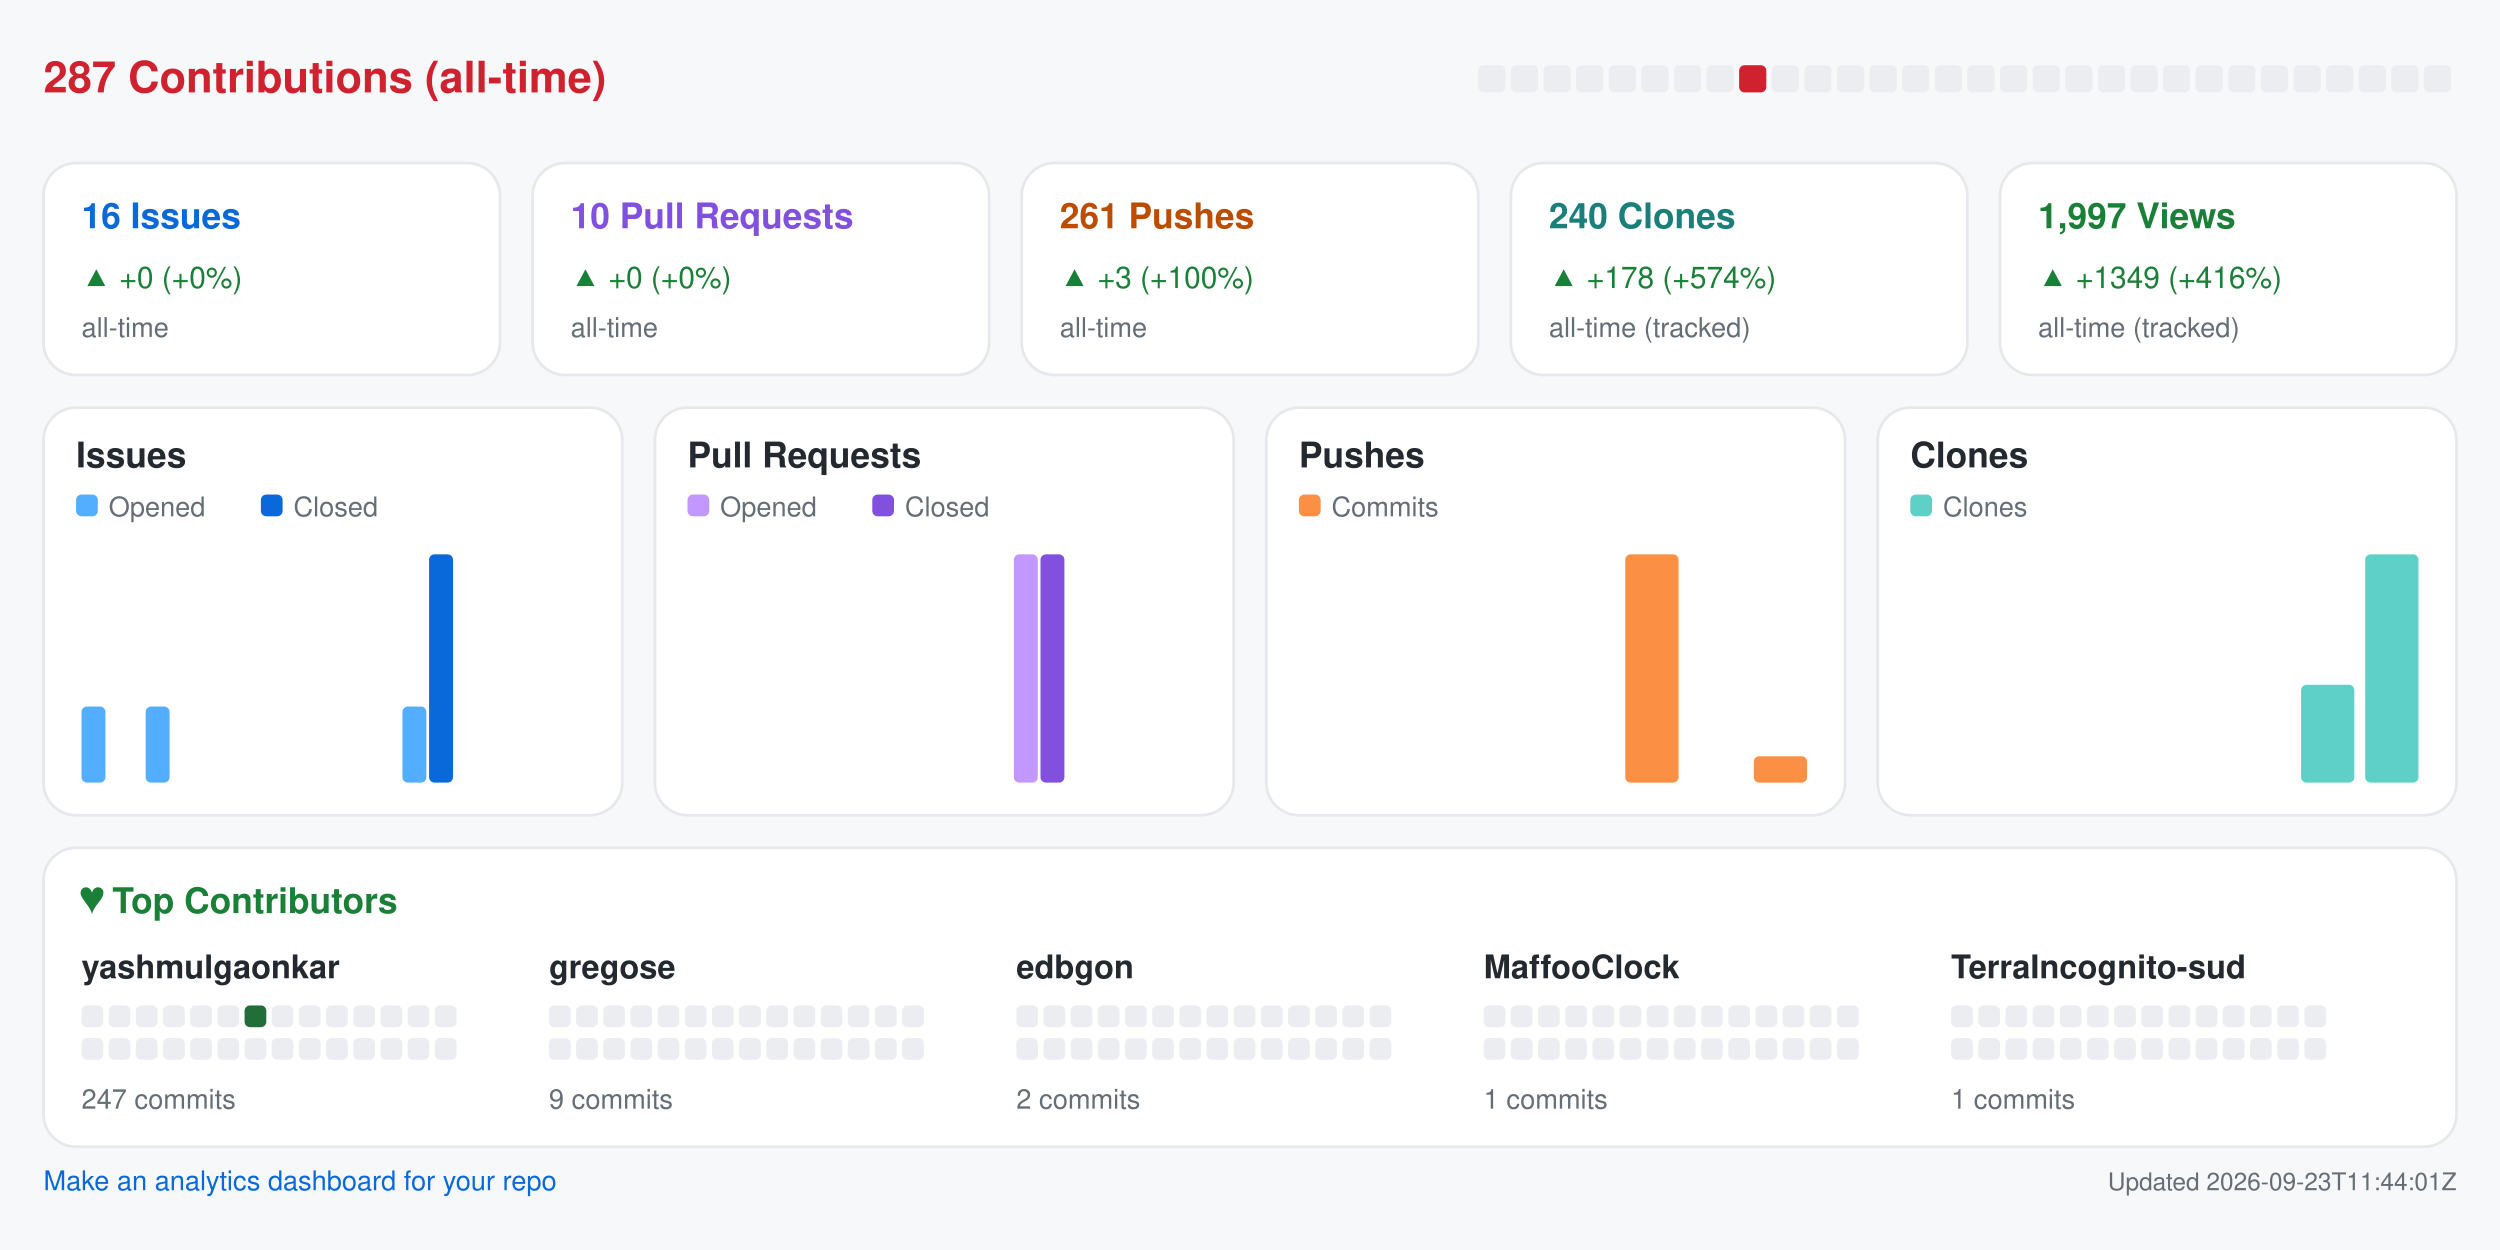
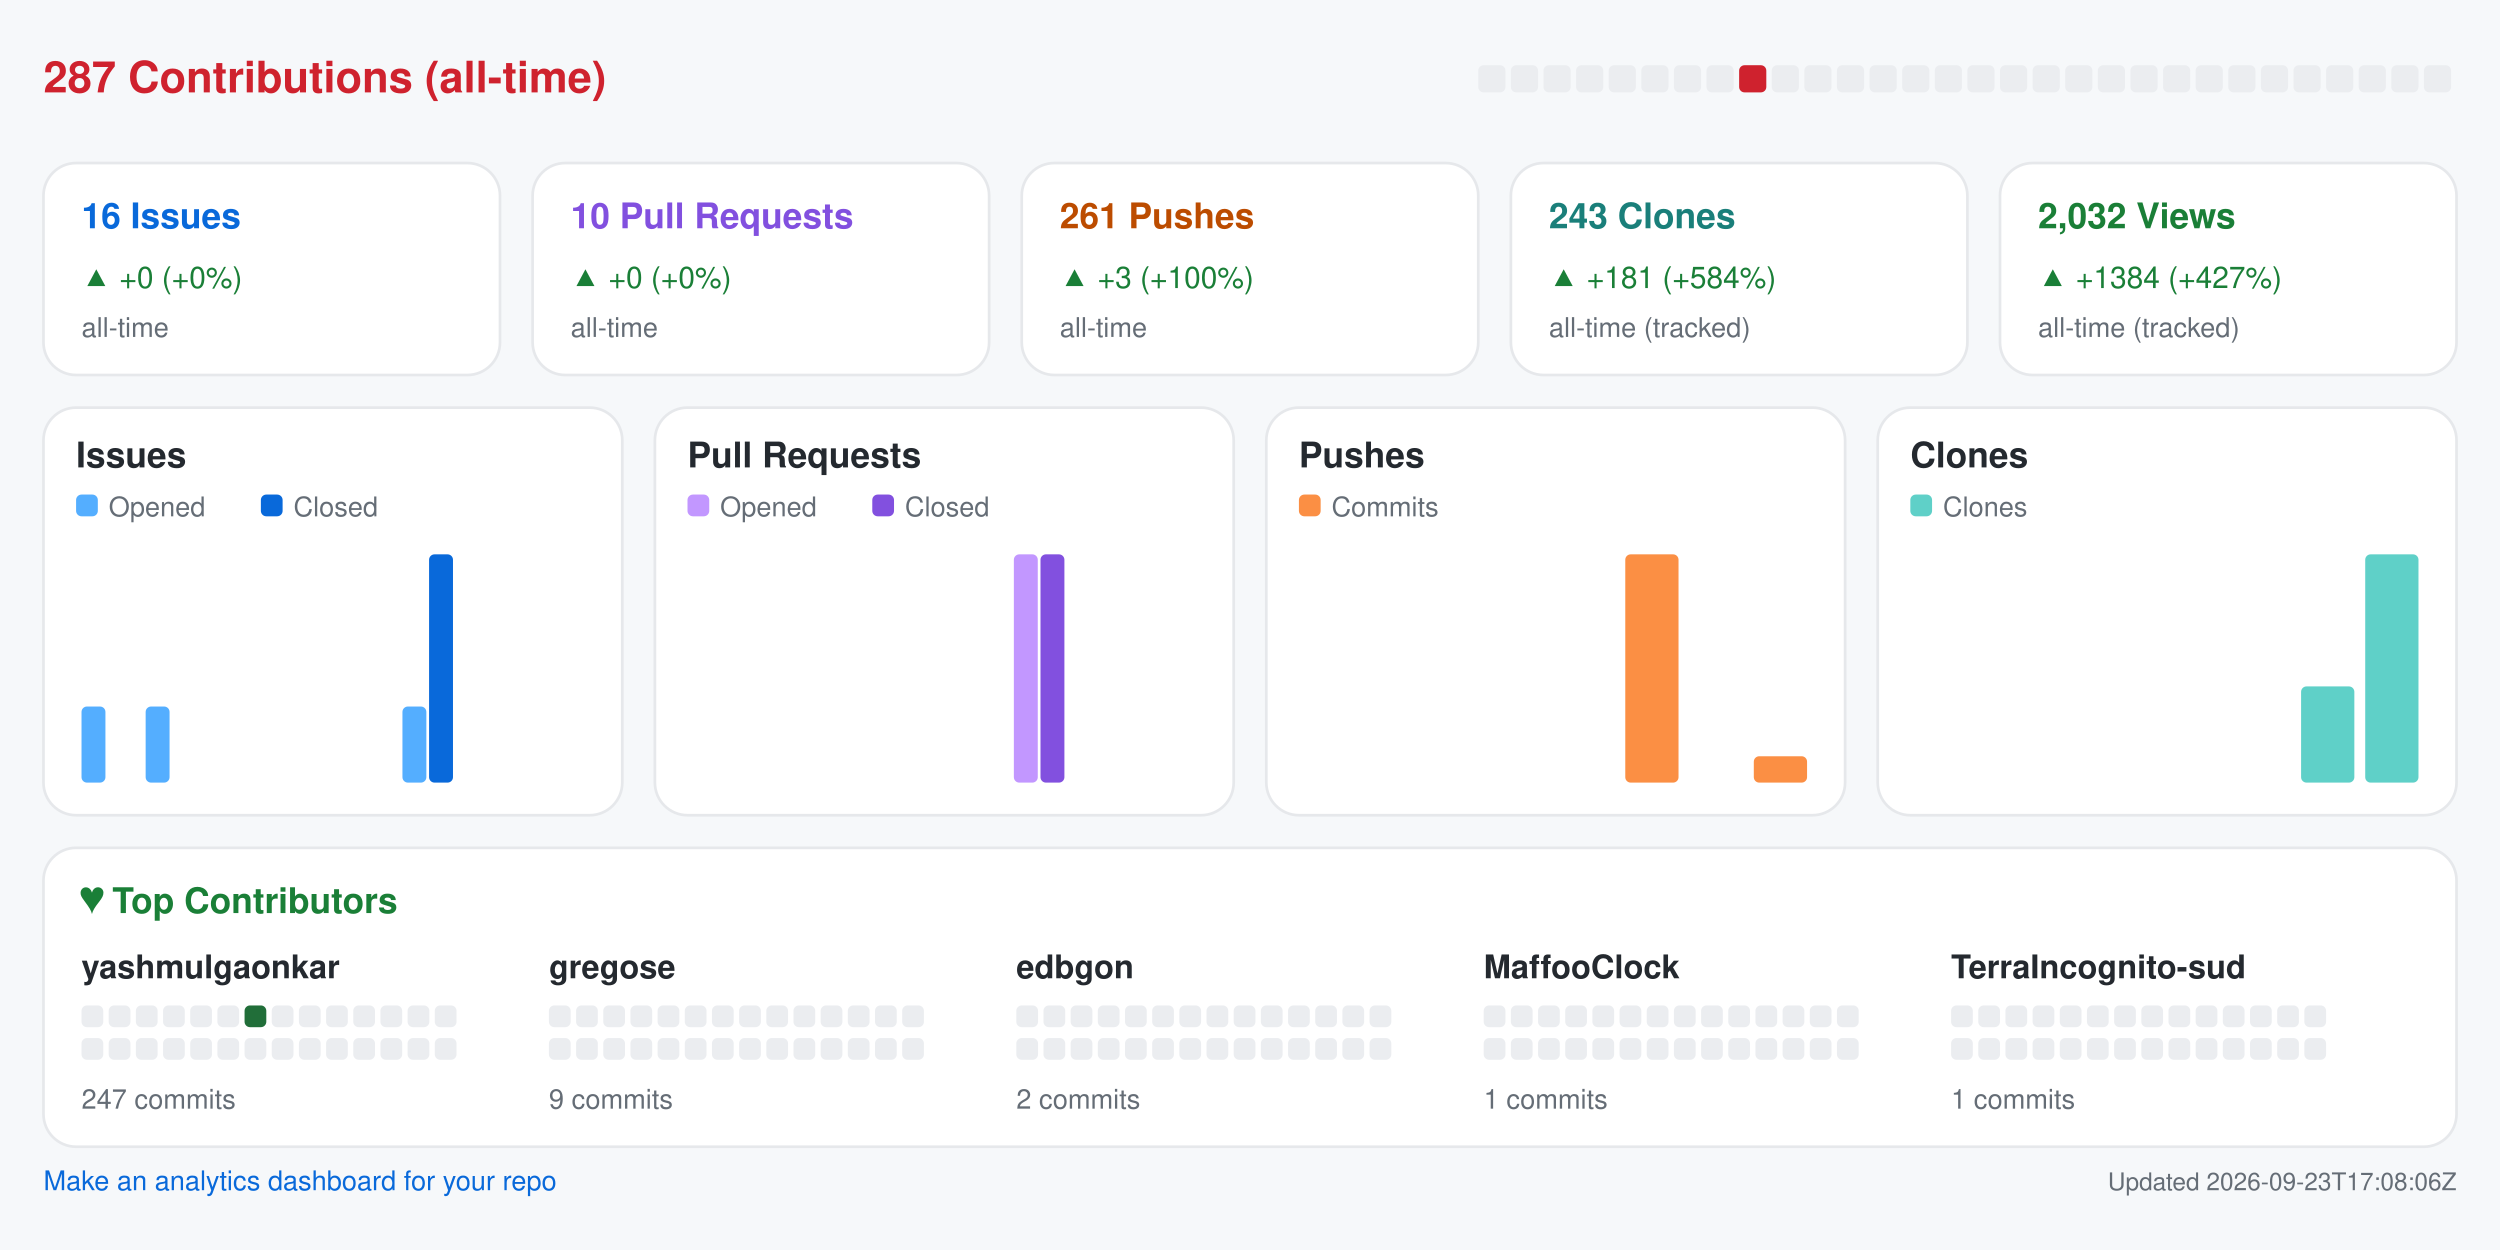
<svg xmlns="http://www.w3.org/2000/svg" width="920" height="460" viewBox="0 0 920 460" role="img" aria-label="Repository analytics for yashmulgaonkar/halo">
  <rect x="0.0" y="0.0" width="920.0" height="460.0" rx="0" fill="#f6f8fa" />
  <text x="16.0" y="34.0" fill="#cf222e" font-size="16" font-family="-apple-system,BlinkMacSystemFont,Segoe UI,Helvetica,Arial,sans-serif" font-weight="600" text-anchor="start">287 Contributions (all-time)</text>
  <rect x="544.0" y="24.0" width="10.0" height="10.0" rx="2" fill="#ebedf0" />
  <rect x="556.0" y="24.0" width="10.0" height="10.0" rx="2" fill="#ebedf0" />
  <rect x="568.0" y="24.0" width="10.0" height="10.0" rx="2" fill="#ebedf0" />
  <rect x="580.0" y="24.0" width="10.0" height="10.0" rx="2" fill="#ebedf0" />
  <rect x="592.0" y="24.0" width="10.0" height="10.0" rx="2" fill="#ebedf0" />
  <rect x="604.0" y="24.0" width="10.0" height="10.0" rx="2" fill="#ebedf0" />
  <rect x="616.0" y="24.0" width="10.0" height="10.0" rx="2" fill="#ebedf0" />
  <rect x="628.0" y="24.0" width="10.0" height="10.0" rx="2" fill="#ebedf0" />
  <rect x="640.0" y="24.0" width="10.0" height="10.0" rx="2" fill="#cf222e" />
  <rect x="652.0" y="24.0" width="10.0" height="10.0" rx="2" fill="#ebedf0" />
  <rect x="664.0" y="24.0" width="10.0" height="10.0" rx="2" fill="#ebedf0" />
  <rect x="676.0" y="24.0" width="10.0" height="10.0" rx="2" fill="#ebedf0" />
  <rect x="688.0" y="24.0" width="10.0" height="10.0" rx="2" fill="#ebedf0" />
  <rect x="700.0" y="24.0" width="10.0" height="10.0" rx="2" fill="#ebedf0" />
  <rect x="712.0" y="24.0" width="10.0" height="10.0" rx="2" fill="#ebedf0" />
  <rect x="724.0" y="24.0" width="10.0" height="10.0" rx="2" fill="#ebedf0" />
  <rect x="736.0" y="24.0" width="10.0" height="10.0" rx="2" fill="#ebedf0" />
  <rect x="748.0" y="24.0" width="10.0" height="10.0" rx="2" fill="#ebedf0" />
  <rect x="760.0" y="24.0" width="10.0" height="10.0" rx="2" fill="#ebedf0" />
  <rect x="772.0" y="24.0" width="10.0" height="10.0" rx="2" fill="#ebedf0" />
  <rect x="784.0" y="24.0" width="10.0" height="10.0" rx="2" fill="#ebedf0" />
  <rect x="796.0" y="24.0" width="10.0" height="10.0" rx="2" fill="#ebedf0" />
  <rect x="808.0" y="24.0" width="10.0" height="10.0" rx="2" fill="#ebedf0" />
  <rect x="820.0" y="24.0" width="10.0" height="10.0" rx="2" fill="#ebedf0" />
  <rect x="832.0" y="24.0" width="10.0" height="10.0" rx="2" fill="#ebedf0" />
  <rect x="844.0" y="24.0" width="10.0" height="10.0" rx="2" fill="#ebedf0" />
  <rect x="856.0" y="24.0" width="10.0" height="10.0" rx="2" fill="#ebedf0" />
  <rect x="868.0" y="24.0" width="10.0" height="10.0" rx="2" fill="#ebedf0" />
  <rect x="880.0" y="24.0" width="10.0" height="10.0" rx="2" fill="#ebedf0" />
  <rect x="892.0" y="24.0" width="10.0" height="10.0" rx="2" fill="#ebedf0" />
  <rect x="16.0" y="60.0" width="168.0" height="78.0" rx="12" fill="#ffffff" stroke="#e6e8eb" />
  <text x="30.0" y="84.0" fill="#0969da" font-size="13" font-family="-apple-system,BlinkMacSystemFont,Segoe UI,Helvetica,Arial,sans-serif" font-weight="600" text-anchor="start">16 Issues</text>
  <text x="30.0" y="106.0" fill="#1a7f37" font-size="11" font-family="-apple-system,BlinkMacSystemFont,Segoe UI,Helvetica,Arial,sans-serif" font-weight="400" text-anchor="start">▲ +0 (+0%)</text>
  <text x="30.0" y="124.0" fill="#656d76" font-size="10" font-family="-apple-system,BlinkMacSystemFont,Segoe UI,Helvetica,Arial,sans-serif" font-weight="400" text-anchor="start">all-time</text>
  <rect x="196.0" y="60.0" width="168.0" height="78.0" rx="12" fill="#ffffff" stroke="#e6e8eb" />
  <text x="210.0" y="84.0" fill="#8250df" font-size="13" font-family="-apple-system,BlinkMacSystemFont,Segoe UI,Helvetica,Arial,sans-serif" font-weight="600" text-anchor="start">10 Pull Requests</text>
  <text x="210.0" y="106.0" fill="#1a7f37" font-size="11" font-family="-apple-system,BlinkMacSystemFont,Segoe UI,Helvetica,Arial,sans-serif" font-weight="400" text-anchor="start">▲ +0 (+0%)</text>
  <text x="210.0" y="124.0" fill="#656d76" font-size="10" font-family="-apple-system,BlinkMacSystemFont,Segoe UI,Helvetica,Arial,sans-serif" font-weight="400" text-anchor="start">all-time</text>
  <rect x="376.0" y="60.0" width="168.0" height="78.0" rx="12" fill="#ffffff" stroke="#e6e8eb" />
  <text x="390.0" y="84.0" fill="#bc4c00" font-size="13" font-family="-apple-system,BlinkMacSystemFont,Segoe UI,Helvetica,Arial,sans-serif" font-weight="600" text-anchor="start">261 Pushes</text>
  <text x="390.0" y="106.0" fill="#1a7f37" font-size="11" font-family="-apple-system,BlinkMacSystemFont,Segoe UI,Helvetica,Arial,sans-serif" font-weight="400" text-anchor="start">▲ +3 (+100%)</text>
  <text x="390.0" y="124.0" fill="#656d76" font-size="10" font-family="-apple-system,BlinkMacSystemFont,Segoe UI,Helvetica,Arial,sans-serif" font-weight="400" text-anchor="start">all-time</text>
  <rect x="556.0" y="60.0" width="168.0" height="78.0" rx="12" fill="#ffffff" stroke="#e6e8eb" />
-   <text x="570.0" y="84.0" fill="#1a7f7a" font-size="13" font-family="-apple-system,BlinkMacSystemFont,Segoe UI,Helvetica,Arial,sans-serif" font-weight="600" text-anchor="start">240 Clones</text>
-   <text x="570.0" y="106.0" fill="#1a7f37" font-size="11" font-family="-apple-system,BlinkMacSystemFont,Segoe UI,Helvetica,Arial,sans-serif" font-weight="400" text-anchor="start">▲ +178 (+574%)</text>
+   <text x="570.0" y="84.0" fill="#1a7f7a" font-size="13" font-family="-apple-system,BlinkMacSystemFont,Segoe UI,Helvetica,Arial,sans-serif" font-weight="600" text-anchor="start">243 Clones</text>
+   <text x="570.0" y="106.0" fill="#1a7f37" font-size="11" font-family="-apple-system,BlinkMacSystemFont,Segoe UI,Helvetica,Arial,sans-serif" font-weight="400" text-anchor="start">▲ +181 (+584%)</text>
  <text x="570.0" y="124.0" fill="#656d76" font-size="10" font-family="-apple-system,BlinkMacSystemFont,Segoe UI,Helvetica,Arial,sans-serif" font-weight="400" text-anchor="start">all-time (tracked)</text>
  <rect x="736.0" y="60.0" width="168.0" height="78.0" rx="12" fill="#ffffff" stroke="#e6e8eb" />
-   <text x="750.0" y="84.0" fill="#1a7f37" font-size="13" font-family="-apple-system,BlinkMacSystemFont,Segoe UI,Helvetica,Arial,sans-serif" font-weight="600" text-anchor="start">1,997 Views</text>
-   <text x="750.0" y="106.0" fill="#1a7f37" font-size="11" font-family="-apple-system,BlinkMacSystemFont,Segoe UI,Helvetica,Arial,sans-serif" font-weight="400" text-anchor="start">▲ +1349 (+416%)</text>
+   <text x="750.0" y="84.0" fill="#1a7f37" font-size="13" font-family="-apple-system,BlinkMacSystemFont,Segoe UI,Helvetica,Arial,sans-serif" font-weight="600" text-anchor="start">2,032 Views</text>
+   <text x="750.0" y="106.0" fill="#1a7f37" font-size="11" font-family="-apple-system,BlinkMacSystemFont,Segoe UI,Helvetica,Arial,sans-serif" font-weight="400" text-anchor="start">▲ +1384 (+427%)</text>
  <text x="750.0" y="124.0" fill="#656d76" font-size="10" font-family="-apple-system,BlinkMacSystemFont,Segoe UI,Helvetica,Arial,sans-serif" font-weight="400" text-anchor="start">all-time (tracked)</text>
  <rect x="16.0" y="150.0" width="213.0" height="150.0" rx="12" fill="#ffffff" stroke="#e6e8eb" />
  <text x="28.0" y="172.0" fill="#24292f" font-size="13" font-family="-apple-system,BlinkMacSystemFont,Segoe UI,Helvetica,Arial,sans-serif" font-weight="600" text-anchor="start">Issues</text>
  <rect x="28.0" y="182.0" width="8.0" height="8.0" rx="2" fill="#54aeff" />
  <text x="40.0" y="190.0" fill="#656d76" font-size="10" font-family="-apple-system,BlinkMacSystemFont,Segoe UI,Helvetica,Arial,sans-serif" font-weight="400" text-anchor="start">Opened</text>
  <rect x="96.0" y="182.0" width="8.0" height="8.0" rx="2" fill="#0969da" />
  <text x="108.0" y="190.0" fill="#656d76" font-size="10" font-family="-apple-system,BlinkMacSystemFont,Segoe UI,Helvetica,Arial,sans-serif" font-weight="400" text-anchor="start">Closed</text>
  <rect x="30.0" y="260.0" width="8.8" height="28.0" rx="2" fill="#54aeff" />
  <rect x="39.8" y="288.0" width="8.8" height="0.0" rx="2" fill="#0969da" />
  <rect x="53.6" y="260.0" width="8.8" height="28.0" rx="2" fill="#54aeff" />
  <rect x="63.4" y="288.0" width="8.8" height="0.0" rx="2" fill="#0969da" />
  <rect x="77.2" y="288.0" width="8.8" height="0.0" rx="2" fill="#54aeff" />
  <rect x="87.1" y="288.0" width="8.8" height="0.0" rx="2" fill="#0969da" />
  <rect x="100.9" y="288.0" width="8.8" height="0.0" rx="2" fill="#54aeff" />
  <rect x="110.7" y="288.0" width="8.8" height="0.0" rx="2" fill="#0969da" />
  <rect x="124.5" y="288.0" width="8.8" height="0.0" rx="2" fill="#54aeff" />
  <rect x="134.3" y="288.0" width="8.8" height="0.0" rx="2" fill="#0969da" />
  <rect x="148.1" y="260.0" width="8.8" height="28.0" rx="2" fill="#54aeff" />
  <rect x="157.9" y="204.0" width="8.8" height="84.0" rx="2" fill="#0969da" />
  <rect x="171.8" y="288.0" width="8.8" height="0.0" rx="2" fill="#54aeff" />
  <rect x="181.6" y="288.0" width="8.8" height="0.0" rx="2" fill="#0969da" />
  <rect x="195.4" y="288.0" width="8.8" height="0.0" rx="2" fill="#54aeff" />
  <rect x="205.2" y="288.0" width="8.8" height="0.0" rx="2" fill="#0969da" />
  <rect x="241.0" y="150.0" width="213.0" height="150.0" rx="12" fill="#ffffff" stroke="#e6e8eb" />
  <text x="253.0" y="172.0" fill="#24292f" font-size="13" font-family="-apple-system,BlinkMacSystemFont,Segoe UI,Helvetica,Arial,sans-serif" font-weight="600" text-anchor="start">Pull Requests</text>
  <rect x="253.0" y="182.0" width="8.0" height="8.0" rx="2" fill="#c297ff" />
  <text x="265.0" y="190.0" fill="#656d76" font-size="10" font-family="-apple-system,BlinkMacSystemFont,Segoe UI,Helvetica,Arial,sans-serif" font-weight="400" text-anchor="start">Opened</text>
  <rect x="321.0" y="182.0" width="8.0" height="8.0" rx="2" fill="#8250df" />
  <text x="333.0" y="190.0" fill="#656d76" font-size="10" font-family="-apple-system,BlinkMacSystemFont,Segoe UI,Helvetica,Arial,sans-serif" font-weight="400" text-anchor="start">Closed</text>
  <rect x="255.0" y="288.0" width="8.8" height="0.0" rx="2" fill="#c297ff" />
  <rect x="264.8" y="288.0" width="8.8" height="0.0" rx="2" fill="#8250df" />
  <rect x="278.6" y="288.0" width="8.8" height="0.0" rx="2" fill="#c297ff" />
  <rect x="288.4" y="288.0" width="8.8" height="0.0" rx="2" fill="#8250df" />
  <rect x="302.2" y="288.0" width="8.8" height="0.0" rx="2" fill="#c297ff" />
  <rect x="312.1" y="288.0" width="8.8" height="0.0" rx="2" fill="#8250df" />
  <rect x="325.9" y="288.0" width="8.8" height="0.0" rx="2" fill="#c297ff" />
  <rect x="335.7" y="288.0" width="8.8" height="0.0" rx="2" fill="#8250df" />
  <rect x="349.5" y="288.0" width="8.8" height="0.0" rx="2" fill="#c297ff" />
  <rect x="359.3" y="288.0" width="8.8" height="0.0" rx="2" fill="#8250df" />
  <rect x="373.1" y="204.0" width="8.8" height="84.0" rx="2" fill="#c297ff" />
  <rect x="382.9" y="204.0" width="8.8" height="84.0" rx="2" fill="#8250df" />
  <rect x="396.8" y="288.0" width="8.8" height="0.0" rx="2" fill="#c297ff" />
  <rect x="406.6" y="288.0" width="8.8" height="0.0" rx="2" fill="#8250df" />
  <rect x="420.4" y="288.0" width="8.8" height="0.0" rx="2" fill="#c297ff" />
  <rect x="430.2" y="288.0" width="8.8" height="0.0" rx="2" fill="#8250df" />
  <rect x="466.0" y="150.0" width="213.0" height="150.0" rx="12" fill="#ffffff" stroke="#e6e8eb" />
  <text x="478.0" y="172.0" fill="#24292f" font-size="13" font-family="-apple-system,BlinkMacSystemFont,Segoe UI,Helvetica,Arial,sans-serif" font-weight="600" text-anchor="start">Pushes</text>
  <rect x="478.0" y="182.0" width="8.0" height="8.0" rx="2" fill="#fb8f44" />
  <text x="490.0" y="190.0" fill="#656d76" font-size="10" font-family="-apple-system,BlinkMacSystemFont,Segoe UI,Helvetica,Arial,sans-serif" font-weight="400" text-anchor="start">Commits</text>
  <rect x="480.0" y="288.0" width="19.6" height="0.0" rx="2" fill="#fb8f44" />
  <rect x="503.6" y="288.0" width="19.6" height="0.0" rx="2" fill="#fb8f44" />
  <rect x="527.2" y="288.0" width="19.6" height="0.0" rx="2" fill="#fb8f44" />
  <rect x="550.9" y="288.0" width="19.6" height="0.0" rx="2" fill="#fb8f44" />
  <rect x="574.5" y="288.0" width="19.6" height="0.0" rx="2" fill="#fb8f44" />
  <rect x="598.1" y="204.0" width="19.6" height="84.0" rx="2" fill="#fb8f44" />
  <rect x="621.8" y="288.0" width="19.6" height="0.0" rx="2" fill="#fb8f44" />
  <rect x="645.4" y="278.3" width="19.6" height="9.7" rx="2" fill="#fb8f44" />
  <rect x="691.0" y="150.0" width="213.0" height="150.0" rx="12" fill="#ffffff" stroke="#e6e8eb" />
  <text x="703.0" y="172.0" fill="#24292f" font-size="13" font-family="-apple-system,BlinkMacSystemFont,Segoe UI,Helvetica,Arial,sans-serif" font-weight="600" text-anchor="start">Clones</text>
  <rect x="703.0" y="182.0" width="8.0" height="8.0" rx="2" fill="#5fd0c8" />
  <text x="715.0" y="190.0" fill="#656d76" font-size="10" font-family="-apple-system,BlinkMacSystemFont,Segoe UI,Helvetica,Arial,sans-serif" font-weight="400" text-anchor="start">Clones</text>
  <rect x="705.0" y="288.0" width="19.6" height="0.0" rx="2" fill="#5fd0c8" />
  <rect x="728.6" y="288.0" width="19.6" height="0.0" rx="2" fill="#5fd0c8" />
  <rect x="752.2" y="288.0" width="19.6" height="0.0" rx="2" fill="#5fd0c8" />
  <rect x="775.9" y="288.0" width="19.6" height="0.0" rx="2" fill="#5fd0c8" />
  <rect x="799.5" y="288.0" width="19.6" height="0.0" rx="2" fill="#5fd0c8" />
  <rect x="823.1" y="288.0" width="19.6" height="0.0" rx="2" fill="#5fd0c8" />
-   <rect x="846.8" y="252.0" width="19.6" height="36.0" rx="2" fill="#5fd0c8" />
+   <rect x="846.8" y="252.6" width="19.6" height="35.4" rx="2" fill="#5fd0c8" />
  <rect x="870.4" y="204.0" width="19.6" height="84.0" rx="2" fill="#5fd0c8" />
  <rect x="16.0" y="312.0" width="888.0" height="110.0" rx="12" fill="#ffffff" stroke="#e6e8eb" />
  <text x="30.0" y="336.0" fill="#1a7f37" font-size="13" font-family="-apple-system,BlinkMacSystemFont,Segoe UI,Helvetica,Arial,sans-serif" font-weight="600" text-anchor="start">♥  Top Contributors</text>
  <text x="30.0" y="360.0" fill="#24292f" font-size="12" font-family="-apple-system,BlinkMacSystemFont,Segoe UI,Helvetica,Arial,sans-serif" font-weight="600" text-anchor="start">yashmulgaonkar</text>
  <rect x="30.0" y="370.0" width="8.0" height="8.0" rx="2" fill="#ebedf0" />
  <rect x="40.0" y="370.0" width="8.0" height="8.0" rx="2" fill="#ebedf0" />
  <rect x="50.0" y="370.0" width="8.0" height="8.0" rx="2" fill="#ebedf0" />
  <rect x="60.0" y="370.0" width="8.0" height="8.0" rx="2" fill="#ebedf0" />
  <rect x="70.0" y="370.0" width="8.0" height="8.0" rx="2" fill="#ebedf0" />
  <rect x="80.0" y="370.0" width="8.0" height="8.0" rx="2" fill="#ebedf0" />
  <rect x="90.0" y="370.0" width="8.0" height="8.0" rx="2" fill="#216e39" />
  <rect x="100.0" y="370.0" width="8.0" height="8.0" rx="2" fill="#ebedf0" />
  <rect x="110.0" y="370.0" width="8.0" height="8.0" rx="2" fill="#ebedf0" />
  <rect x="120.0" y="370.0" width="8.0" height="8.0" rx="2" fill="#ebedf0" />
  <rect x="130.0" y="370.0" width="8.0" height="8.0" rx="2" fill="#ebedf0" />
  <rect x="140.0" y="370.0" width="8.0" height="8.0" rx="2" fill="#ebedf0" />
  <rect x="150.0" y="370.0" width="8.0" height="8.0" rx="2" fill="#ebedf0" />
  <rect x="160.0" y="370.0" width="8.0" height="8.0" rx="2" fill="#ebedf0" />
  <rect x="30.0" y="382.0" width="8.0" height="8.0" rx="2" fill="#ebedf0" />
  <rect x="40.0" y="382.0" width="8.0" height="8.0" rx="2" fill="#ebedf0" />
  <rect x="50.0" y="382.0" width="8.0" height="8.0" rx="2" fill="#ebedf0" />
  <rect x="60.0" y="382.0" width="8.0" height="8.0" rx="2" fill="#ebedf0" />
  <rect x="70.0" y="382.0" width="8.0" height="8.0" rx="2" fill="#ebedf0" />
  <rect x="80.0" y="382.0" width="8.0" height="8.0" rx="2" fill="#ebedf0" />
  <rect x="90.0" y="382.0" width="8.0" height="8.0" rx="2" fill="#ebedf0" />
  <rect x="100.0" y="382.0" width="8.0" height="8.0" rx="2" fill="#ebedf0" />
  <rect x="110.0" y="382.0" width="8.0" height="8.0" rx="2" fill="#ebedf0" />
  <rect x="120.0" y="382.0" width="8.0" height="8.0" rx="2" fill="#ebedf0" />
  <rect x="130.0" y="382.0" width="8.0" height="8.0" rx="2" fill="#ebedf0" />
  <rect x="140.0" y="382.0" width="8.0" height="8.0" rx="2" fill="#ebedf0" />
  <rect x="150.0" y="382.0" width="8.0" height="8.0" rx="2" fill="#ebedf0" />
  <rect x="160.0" y="382.0" width="8.0" height="8.0" rx="2" fill="#ebedf0" />
  <text x="30.0" y="408.0" fill="#656d76" font-size="10" font-family="-apple-system,BlinkMacSystemFont,Segoe UI,Helvetica,Arial,sans-serif" font-weight="400" text-anchor="start">247 commits</text>
  <text x="202.0" y="360.0" fill="#24292f" font-size="12" font-family="-apple-system,BlinkMacSystemFont,Segoe UI,Helvetica,Arial,sans-serif" font-weight="600" text-anchor="start">gregose</text>
  <rect x="202.0" y="370.0" width="8.0" height="8.0" rx="2" fill="#ebedf0" />
  <rect x="212.0" y="370.0" width="8.0" height="8.0" rx="2" fill="#ebedf0" />
  <rect x="222.0" y="370.0" width="8.0" height="8.0" rx="2" fill="#ebedf0" />
  <rect x="232.0" y="370.0" width="8.0" height="8.0" rx="2" fill="#ebedf0" />
  <rect x="242.0" y="370.0" width="8.0" height="8.0" rx="2" fill="#ebedf0" />
  <rect x="252.0" y="370.0" width="8.0" height="8.0" rx="2" fill="#ebedf0" />
  <rect x="262.0" y="370.0" width="8.0" height="8.0" rx="2" fill="#ebedf0" />
  <rect x="272.0" y="370.0" width="8.0" height="8.0" rx="2" fill="#ebedf0" />
  <rect x="282.0" y="370.0" width="8.0" height="8.0" rx="2" fill="#ebedf0" />
  <rect x="292.0" y="370.0" width="8.0" height="8.0" rx="2" fill="#ebedf0" />
  <rect x="302.0" y="370.0" width="8.0" height="8.0" rx="2" fill="#ebedf0" />
  <rect x="312.0" y="370.0" width="8.0" height="8.0" rx="2" fill="#ebedf0" />
  <rect x="322.0" y="370.0" width="8.0" height="8.0" rx="2" fill="#ebedf0" />
  <rect x="332.0" y="370.0" width="8.0" height="8.0" rx="2" fill="#ebedf0" />
  <rect x="202.0" y="382.0" width="8.0" height="8.0" rx="2" fill="#ebedf0" />
  <rect x="212.0" y="382.0" width="8.0" height="8.0" rx="2" fill="#ebedf0" />
  <rect x="222.0" y="382.0" width="8.0" height="8.0" rx="2" fill="#ebedf0" />
  <rect x="232.0" y="382.0" width="8.0" height="8.0" rx="2" fill="#ebedf0" />
  <rect x="242.0" y="382.0" width="8.0" height="8.0" rx="2" fill="#ebedf0" />
  <rect x="252.0" y="382.0" width="8.0" height="8.0" rx="2" fill="#ebedf0" />
  <rect x="262.0" y="382.0" width="8.0" height="8.0" rx="2" fill="#ebedf0" />
  <rect x="272.0" y="382.0" width="8.0" height="8.0" rx="2" fill="#ebedf0" />
  <rect x="282.0" y="382.0" width="8.0" height="8.0" rx="2" fill="#ebedf0" />
  <rect x="292.0" y="382.0" width="8.0" height="8.0" rx="2" fill="#ebedf0" />
  <rect x="302.0" y="382.0" width="8.0" height="8.0" rx="2" fill="#ebedf0" />
  <rect x="312.0" y="382.0" width="8.0" height="8.0" rx="2" fill="#ebedf0" />
  <rect x="322.0" y="382.0" width="8.0" height="8.0" rx="2" fill="#ebedf0" />
  <rect x="332.0" y="382.0" width="8.0" height="8.0" rx="2" fill="#ebedf0" />
  <text x="202.0" y="408.0" fill="#656d76" font-size="10" font-family="-apple-system,BlinkMacSystemFont,Segoe UI,Helvetica,Arial,sans-serif" font-weight="400" text-anchor="start">9 commits</text>
  <text x="374.0" y="360.0" fill="#24292f" font-size="12" font-family="-apple-system,BlinkMacSystemFont,Segoe UI,Helvetica,Arial,sans-serif" font-weight="600" text-anchor="start">edbgon</text>
  <rect x="374.0" y="370.0" width="8.0" height="8.0" rx="2" fill="#ebedf0" />
  <rect x="384.0" y="370.0" width="8.0" height="8.0" rx="2" fill="#ebedf0" />
  <rect x="394.0" y="370.0" width="8.0" height="8.0" rx="2" fill="#ebedf0" />
  <rect x="404.0" y="370.0" width="8.0" height="8.0" rx="2" fill="#ebedf0" />
  <rect x="414.0" y="370.0" width="8.0" height="8.0" rx="2" fill="#ebedf0" />
  <rect x="424.0" y="370.0" width="8.0" height="8.0" rx="2" fill="#ebedf0" />
  <rect x="434.0" y="370.0" width="8.0" height="8.0" rx="2" fill="#ebedf0" />
  <rect x="444.0" y="370.0" width="8.0" height="8.0" rx="2" fill="#ebedf0" />
  <rect x="454.0" y="370.0" width="8.0" height="8.0" rx="2" fill="#ebedf0" />
  <rect x="464.0" y="370.0" width="8.0" height="8.0" rx="2" fill="#ebedf0" />
  <rect x="474.0" y="370.0" width="8.0" height="8.0" rx="2" fill="#ebedf0" />
  <rect x="484.0" y="370.0" width="8.0" height="8.0" rx="2" fill="#ebedf0" />
  <rect x="494.0" y="370.0" width="8.0" height="8.0" rx="2" fill="#ebedf0" />
  <rect x="504.0" y="370.0" width="8.0" height="8.0" rx="2" fill="#ebedf0" />
  <rect x="374.0" y="382.0" width="8.0" height="8.0" rx="2" fill="#ebedf0" />
  <rect x="384.0" y="382.0" width="8.0" height="8.0" rx="2" fill="#ebedf0" />
  <rect x="394.0" y="382.0" width="8.0" height="8.0" rx="2" fill="#ebedf0" />
  <rect x="404.0" y="382.0" width="8.0" height="8.0" rx="2" fill="#ebedf0" />
  <rect x="414.0" y="382.0" width="8.0" height="8.0" rx="2" fill="#ebedf0" />
  <rect x="424.0" y="382.0" width="8.0" height="8.0" rx="2" fill="#ebedf0" />
  <rect x="434.0" y="382.0" width="8.0" height="8.0" rx="2" fill="#ebedf0" />
  <rect x="444.0" y="382.0" width="8.0" height="8.0" rx="2" fill="#ebedf0" />
  <rect x="454.0" y="382.0" width="8.0" height="8.0" rx="2" fill="#ebedf0" />
  <rect x="464.0" y="382.0" width="8.0" height="8.0" rx="2" fill="#ebedf0" />
  <rect x="474.0" y="382.0" width="8.0" height="8.0" rx="2" fill="#ebedf0" />
  <rect x="484.0" y="382.0" width="8.0" height="8.0" rx="2" fill="#ebedf0" />
  <rect x="494.0" y="382.0" width="8.0" height="8.0" rx="2" fill="#ebedf0" />
  <rect x="504.0" y="382.0" width="8.0" height="8.0" rx="2" fill="#ebedf0" />
  <text x="374.0" y="408.0" fill="#656d76" font-size="10" font-family="-apple-system,BlinkMacSystemFont,Segoe UI,Helvetica,Arial,sans-serif" font-weight="400" text-anchor="start">2 commits</text>
  <text x="546.0" y="360.0" fill="#24292f" font-size="12" font-family="-apple-system,BlinkMacSystemFont,Segoe UI,Helvetica,Arial,sans-serif" font-weight="600" text-anchor="start">MaffooClock</text>
  <rect x="546.0" y="370.0" width="8.0" height="8.0" rx="2" fill="#ebedf0" />
  <rect x="556.0" y="370.0" width="8.0" height="8.0" rx="2" fill="#ebedf0" />
  <rect x="566.0" y="370.0" width="8.0" height="8.0" rx="2" fill="#ebedf0" />
  <rect x="576.0" y="370.0" width="8.0" height="8.0" rx="2" fill="#ebedf0" />
  <rect x="586.0" y="370.0" width="8.0" height="8.0" rx="2" fill="#ebedf0" />
  <rect x="596.0" y="370.0" width="8.0" height="8.0" rx="2" fill="#ebedf0" />
  <rect x="606.0" y="370.0" width="8.0" height="8.0" rx="2" fill="#ebedf0" />
  <rect x="616.0" y="370.0" width="8.0" height="8.0" rx="2" fill="#ebedf0" />
  <rect x="626.0" y="370.0" width="8.0" height="8.0" rx="2" fill="#ebedf0" />
  <rect x="636.0" y="370.0" width="8.0" height="8.0" rx="2" fill="#ebedf0" />
  <rect x="646.0" y="370.0" width="8.0" height="8.0" rx="2" fill="#ebedf0" />
  <rect x="656.0" y="370.0" width="8.0" height="8.0" rx="2" fill="#ebedf0" />
  <rect x="666.0" y="370.0" width="8.0" height="8.0" rx="2" fill="#ebedf0" />
  <rect x="676.0" y="370.0" width="8.0" height="8.0" rx="2" fill="#ebedf0" />
  <rect x="546.0" y="382.0" width="8.0" height="8.0" rx="2" fill="#ebedf0" />
  <rect x="556.0" y="382.0" width="8.0" height="8.0" rx="2" fill="#ebedf0" />
  <rect x="566.0" y="382.0" width="8.0" height="8.0" rx="2" fill="#ebedf0" />
  <rect x="576.0" y="382.0" width="8.0" height="8.0" rx="2" fill="#ebedf0" />
  <rect x="586.0" y="382.0" width="8.0" height="8.0" rx="2" fill="#ebedf0" />
  <rect x="596.0" y="382.0" width="8.0" height="8.0" rx="2" fill="#ebedf0" />
  <rect x="606.0" y="382.0" width="8.0" height="8.0" rx="2" fill="#ebedf0" />
  <rect x="616.0" y="382.0" width="8.0" height="8.0" rx="2" fill="#ebedf0" />
  <rect x="626.0" y="382.0" width="8.0" height="8.0" rx="2" fill="#ebedf0" />
  <rect x="636.0" y="382.0" width="8.0" height="8.0" rx="2" fill="#ebedf0" />
  <rect x="646.0" y="382.0" width="8.0" height="8.0" rx="2" fill="#ebedf0" />
  <rect x="656.0" y="382.0" width="8.0" height="8.0" rx="2" fill="#ebedf0" />
  <rect x="666.0" y="382.0" width="8.0" height="8.0" rx="2" fill="#ebedf0" />
  <rect x="676.0" y="382.0" width="8.0" height="8.0" rx="2" fill="#ebedf0" />
  <text x="546.0" y="408.0" fill="#656d76" font-size="10" font-family="-apple-system,BlinkMacSystemFont,Segoe UI,Helvetica,Arial,sans-serif" font-weight="400" text-anchor="start">1 commits</text>
  <text x="718.0" y="360.0" fill="#24292f" font-size="12" font-family="-apple-system,BlinkMacSystemFont,Segoe UI,Helvetica,Arial,sans-serif" font-weight="600" text-anchor="start">TerraIncognito-sud</text>
  <rect x="718.0" y="370.0" width="8.0" height="8.0" rx="2" fill="#ebedf0" />
  <rect x="728.0" y="370.0" width="8.0" height="8.0" rx="2" fill="#ebedf0" />
  <rect x="738.0" y="370.0" width="8.0" height="8.0" rx="2" fill="#ebedf0" />
  <rect x="748.0" y="370.0" width="8.0" height="8.0" rx="2" fill="#ebedf0" />
  <rect x="758.0" y="370.0" width="8.0" height="8.0" rx="2" fill="#ebedf0" />
  <rect x="768.0" y="370.0" width="8.0" height="8.0" rx="2" fill="#ebedf0" />
  <rect x="778.0" y="370.0" width="8.0" height="8.0" rx="2" fill="#ebedf0" />
  <rect x="788.0" y="370.0" width="8.0" height="8.0" rx="2" fill="#ebedf0" />
  <rect x="798.0" y="370.0" width="8.0" height="8.0" rx="2" fill="#ebedf0" />
  <rect x="808.0" y="370.0" width="8.0" height="8.0" rx="2" fill="#ebedf0" />
  <rect x="818.0" y="370.0" width="8.0" height="8.0" rx="2" fill="#ebedf0" />
  <rect x="828.0" y="370.0" width="8.0" height="8.0" rx="2" fill="#ebedf0" />
  <rect x="838.0" y="370.0" width="8.0" height="8.0" rx="2" fill="#ebedf0" />
  <rect x="848.0" y="370.0" width="8.0" height="8.0" rx="2" fill="#ebedf0" />
  <rect x="718.0" y="382.0" width="8.0" height="8.0" rx="2" fill="#ebedf0" />
  <rect x="728.0" y="382.0" width="8.0" height="8.0" rx="2" fill="#ebedf0" />
  <rect x="738.0" y="382.0" width="8.0" height="8.0" rx="2" fill="#ebedf0" />
  <rect x="748.0" y="382.0" width="8.0" height="8.0" rx="2" fill="#ebedf0" />
  <rect x="758.0" y="382.0" width="8.0" height="8.0" rx="2" fill="#ebedf0" />
  <rect x="768.0" y="382.0" width="8.0" height="8.0" rx="2" fill="#ebedf0" />
  <rect x="778.0" y="382.0" width="8.0" height="8.0" rx="2" fill="#ebedf0" />
  <rect x="788.0" y="382.0" width="8.0" height="8.0" rx="2" fill="#ebedf0" />
  <rect x="798.0" y="382.0" width="8.0" height="8.0" rx="2" fill="#ebedf0" />
  <rect x="808.0" y="382.0" width="8.0" height="8.0" rx="2" fill="#ebedf0" />
  <rect x="818.0" y="382.0" width="8.0" height="8.0" rx="2" fill="#ebedf0" />
  <rect x="828.0" y="382.0" width="8.0" height="8.0" rx="2" fill="#ebedf0" />
  <rect x="838.0" y="382.0" width="8.0" height="8.0" rx="2" fill="#ebedf0" />
  <rect x="848.0" y="382.0" width="8.0" height="8.0" rx="2" fill="#ebedf0" />
  <text x="718.0" y="408.0" fill="#656d76" font-size="10" font-family="-apple-system,BlinkMacSystemFont,Segoe UI,Helvetica,Arial,sans-serif" font-weight="400" text-anchor="start">1 commits</text>
  <a href="https://github.com/yashmulgaonkar/repo-analytics" target="_blank" rel="noopener noreferrer">
    <text x="16.0" y="438.0" fill="#0969da" font-size="10" font-family="-apple-system,BlinkMacSystemFont,Segoe UI,Helvetica,Arial,sans-serif" font-weight="400" text-anchor="start">Make an analytics dashboard for your repo</text>
  </a>
-   <text x="904.0" y="438.0" fill="#656d76" font-size="9" font-family="-apple-system,BlinkMacSystemFont,Segoe UI,Helvetica,Arial,sans-serif" font-weight="400" text-anchor="end">Updated 2026-09-23T11:44:01Z</text>
+   <text x="904.0" y="438.0" fill="#656d76" font-size="9" font-family="-apple-system,BlinkMacSystemFont,Segoe UI,Helvetica,Arial,sans-serif" font-weight="400" text-anchor="end">Updated 2026-09-23T17:08:06Z</text>
</svg>
